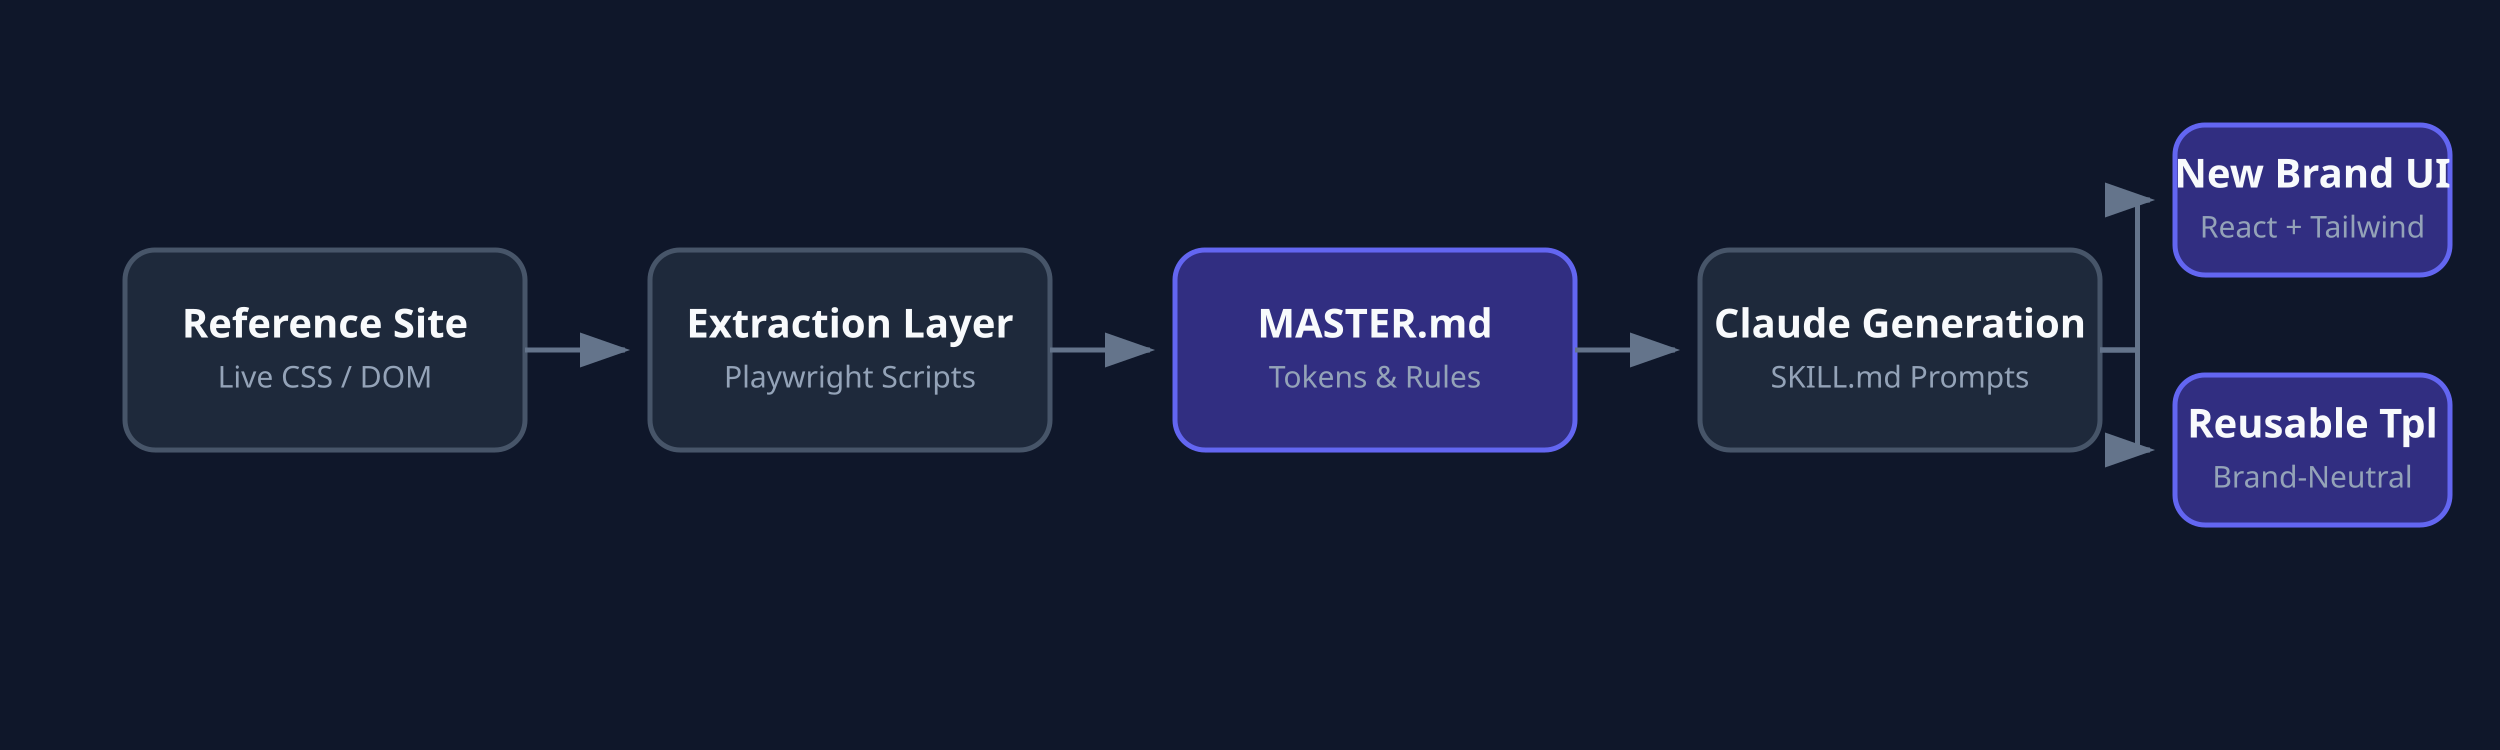
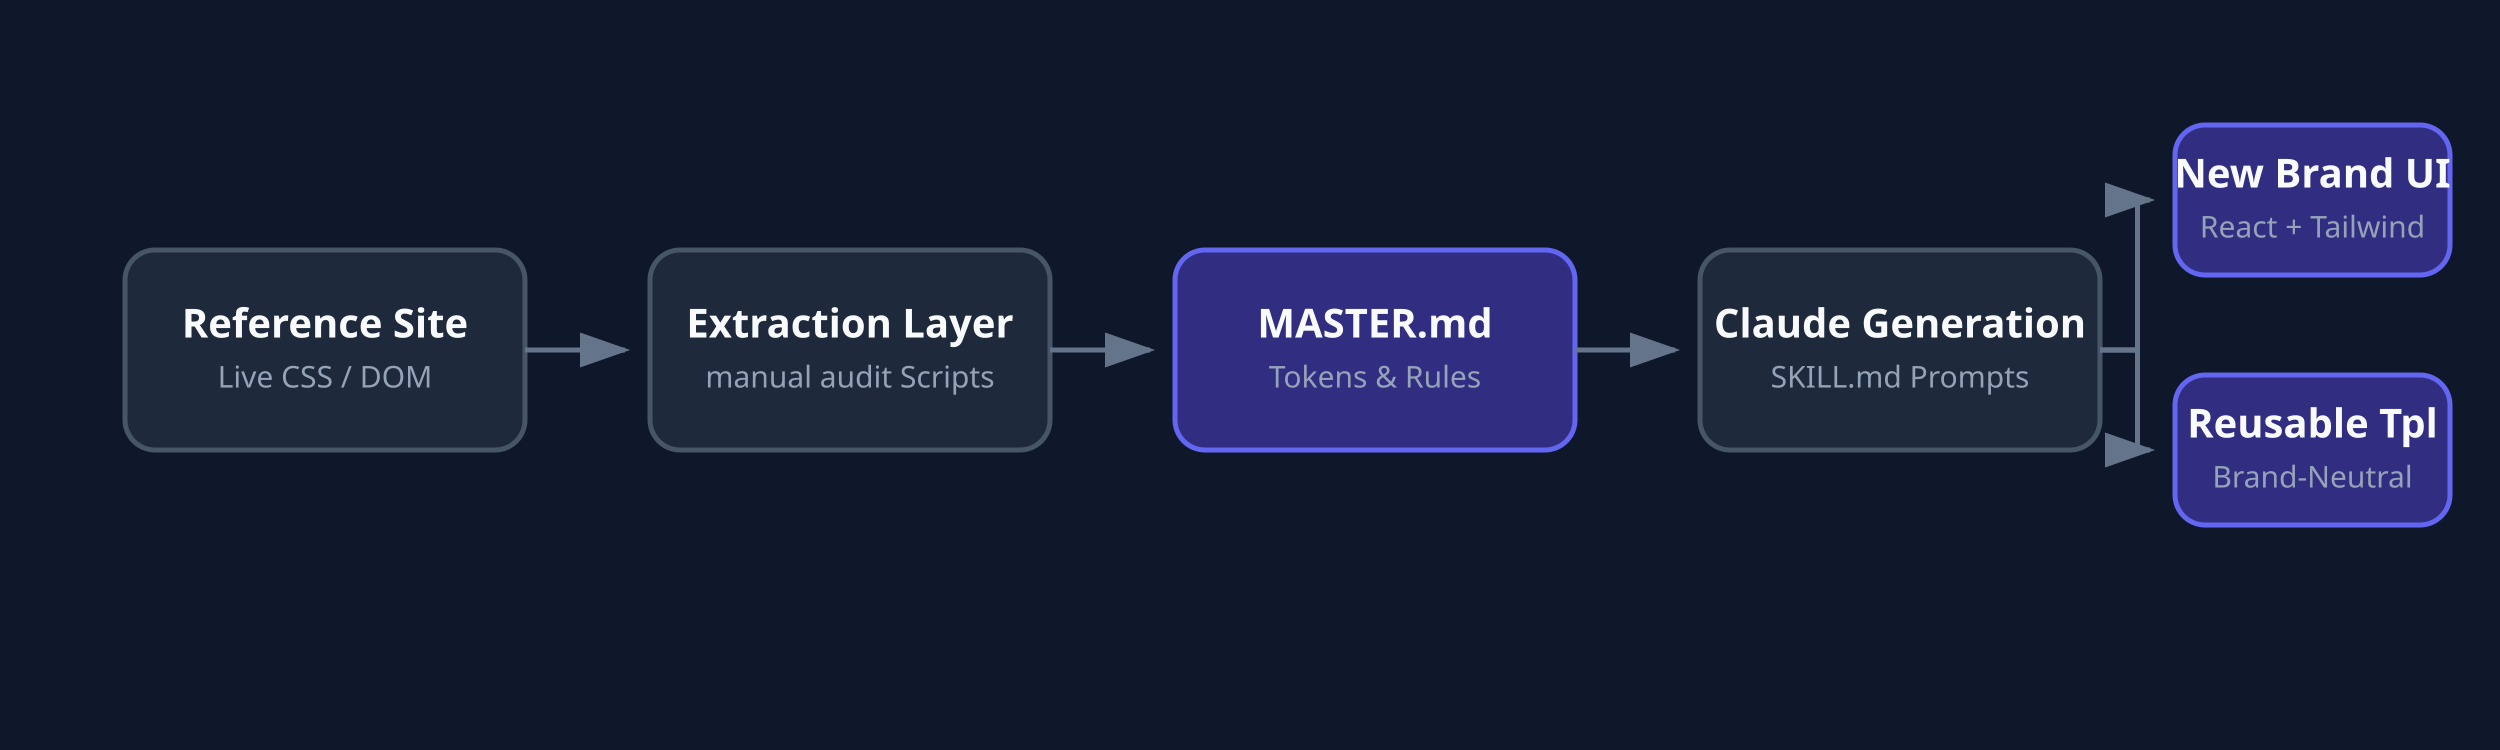
<svg xmlns="http://www.w3.org/2000/svg" viewBox="0 0 1000 300" width="1000" height="300">
  <defs>
    <style>
      .box { fill: #1e293b; stroke: #475569; stroke-width: 2; rx: 12; }
      .box-highlight { fill: #312e81; stroke: #6366f1; stroke-width: 2; rx: 12; }
      .text-title { font-family: sans-serif; font-size: 16px; font-weight: 600; fill: #f8fafc; text-anchor: middle; }
      .text-sub { font-family: sans-serif; font-size: 12px; fill: #94a3b8; text-anchor: middle; }
      .arrow { fill: none; stroke: #64748b; stroke-width: 2; marker-end: url(#arrowhead); }
    </style>
    <marker id="arrowhead" markerWidth="10" markerHeight="7" refX="9" refY="3.5" orient="auto">
      <polygon points="0 0, 10 3.5, 0 7" fill="#64748b" />
    </marker>
  </defs>
  <rect width="1000" height="300" fill="#0f172a" />
  <g transform="translate(50, 100)">
    <rect class="box" width="160" height="80" />
    <text class="text-title" x="80" y="35">Reference Site</text>
    <text class="text-sub" x="80" y="55">Live CSS / DOM</text>
  </g>
  <g transform="translate(260, 100)">
    <rect class="box" width="160" height="80" />
    <text class="text-title" x="80" y="35">Extraction Layer</text>
-     <text class="text-sub" x="80" y="55">Playwright Scripts</text>
+     <text class="text-sub" x="80" y="55">manual audit Scripts</text>
  </g>
  <g transform="translate(470, 100)">
    <rect class="box-highlight" width="160" height="80" />
    <text class="text-title" x="80" y="35">MASTER.md</text>
    <text class="text-sub" x="80" y="55">Tokens &amp; Rules</text>
  </g>
  <g transform="translate(680, 100)">
    <rect class="box" width="160" height="80" />
    <text class="text-title" x="80" y="35">Claude Generation</text>
    <text class="text-sub" x="80" y="55">SKILL.md Prompts</text>
  </g>
  <g transform="translate(870, 50)">
    <rect class="box-highlight" width="110" height="60" />
    <text class="text-title" x="55" y="25" font-size="14">New Brand UI</text>
    <text class="text-sub" x="55" y="45" font-size="10">React + Tailwind</text>
  </g>
  <g transform="translate(870, 150)">
    <rect class="box-highlight" width="110" height="60" />
    <text class="text-title" x="55" y="25" font-size="14">Reusable Tpl</text>
    <text class="text-sub" x="55" y="45" font-size="10">Brand-Neutral</text>
  </g>
  <path class="arrow" d="M 210 140 L 250 140" />
  <path class="arrow" d="M 420 140 L 460 140" />
  <path class="arrow" d="M 630 140 L 670 140" />
  <path class="arrow" d="M 840 140 L 855 140 L 855 80 L 860 80" />
  <path class="arrow" d="M 840 140 L 855 140 L 855 180 L 860 180" />
</svg>
